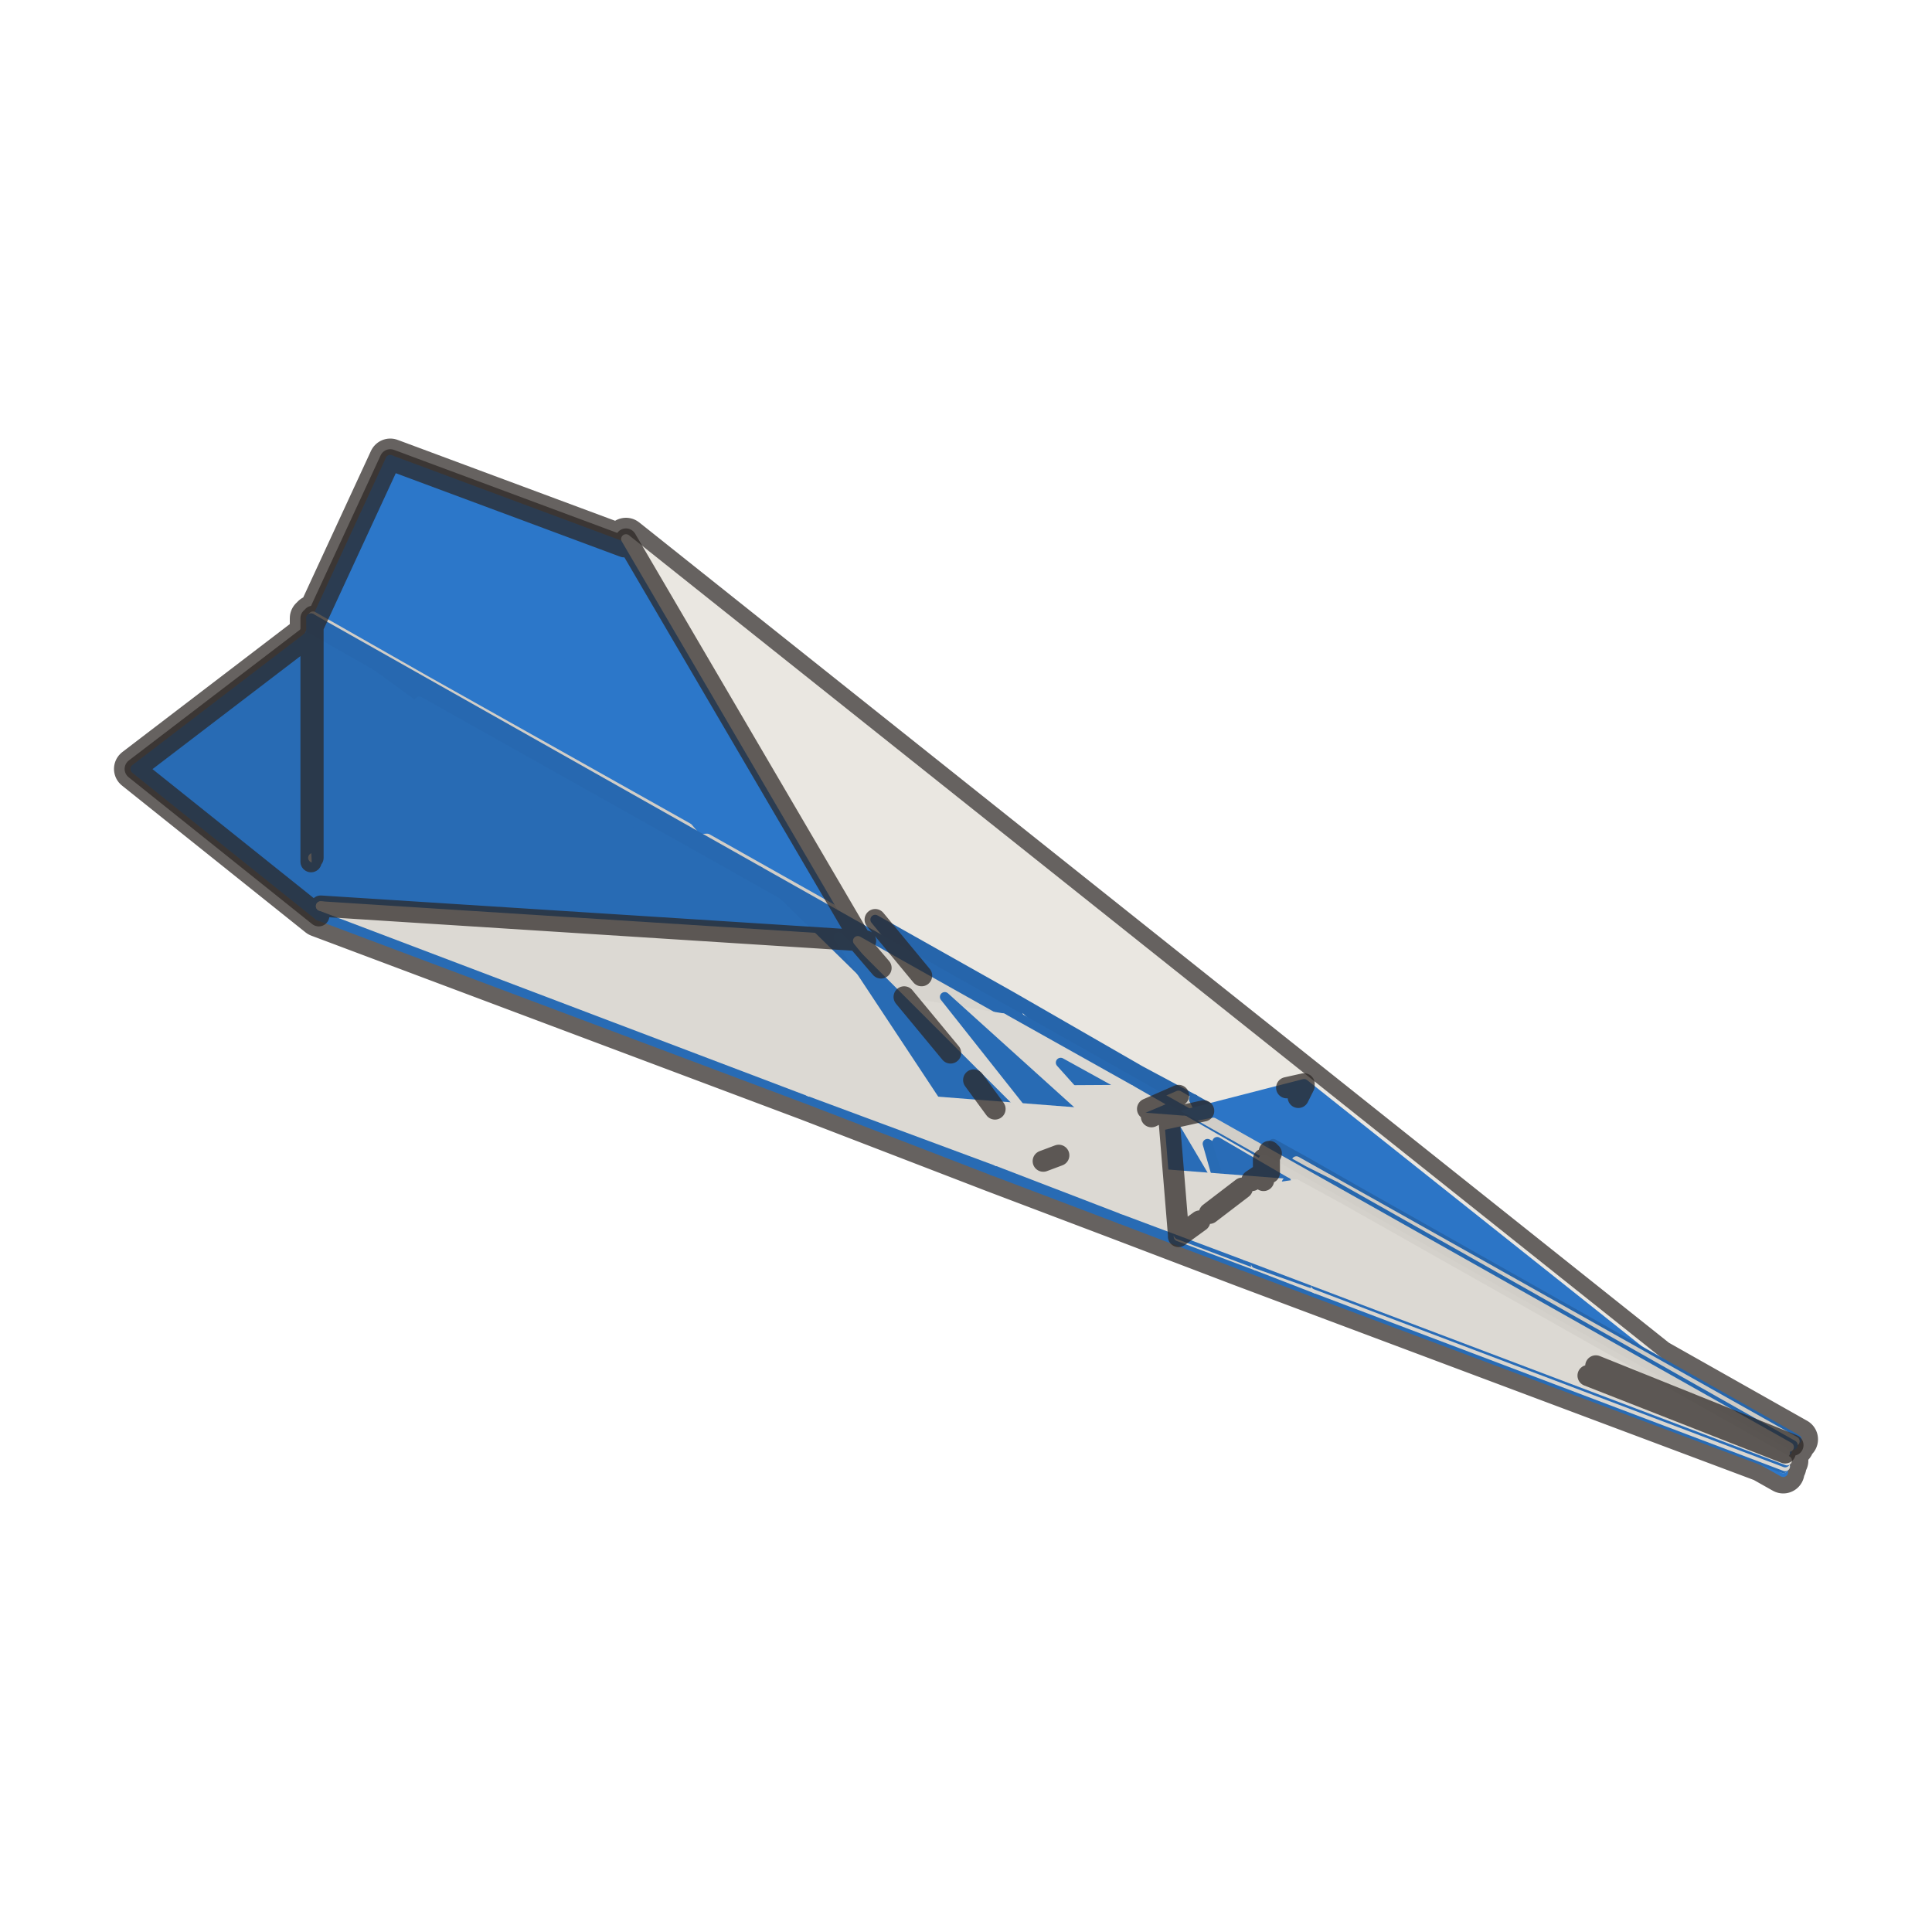
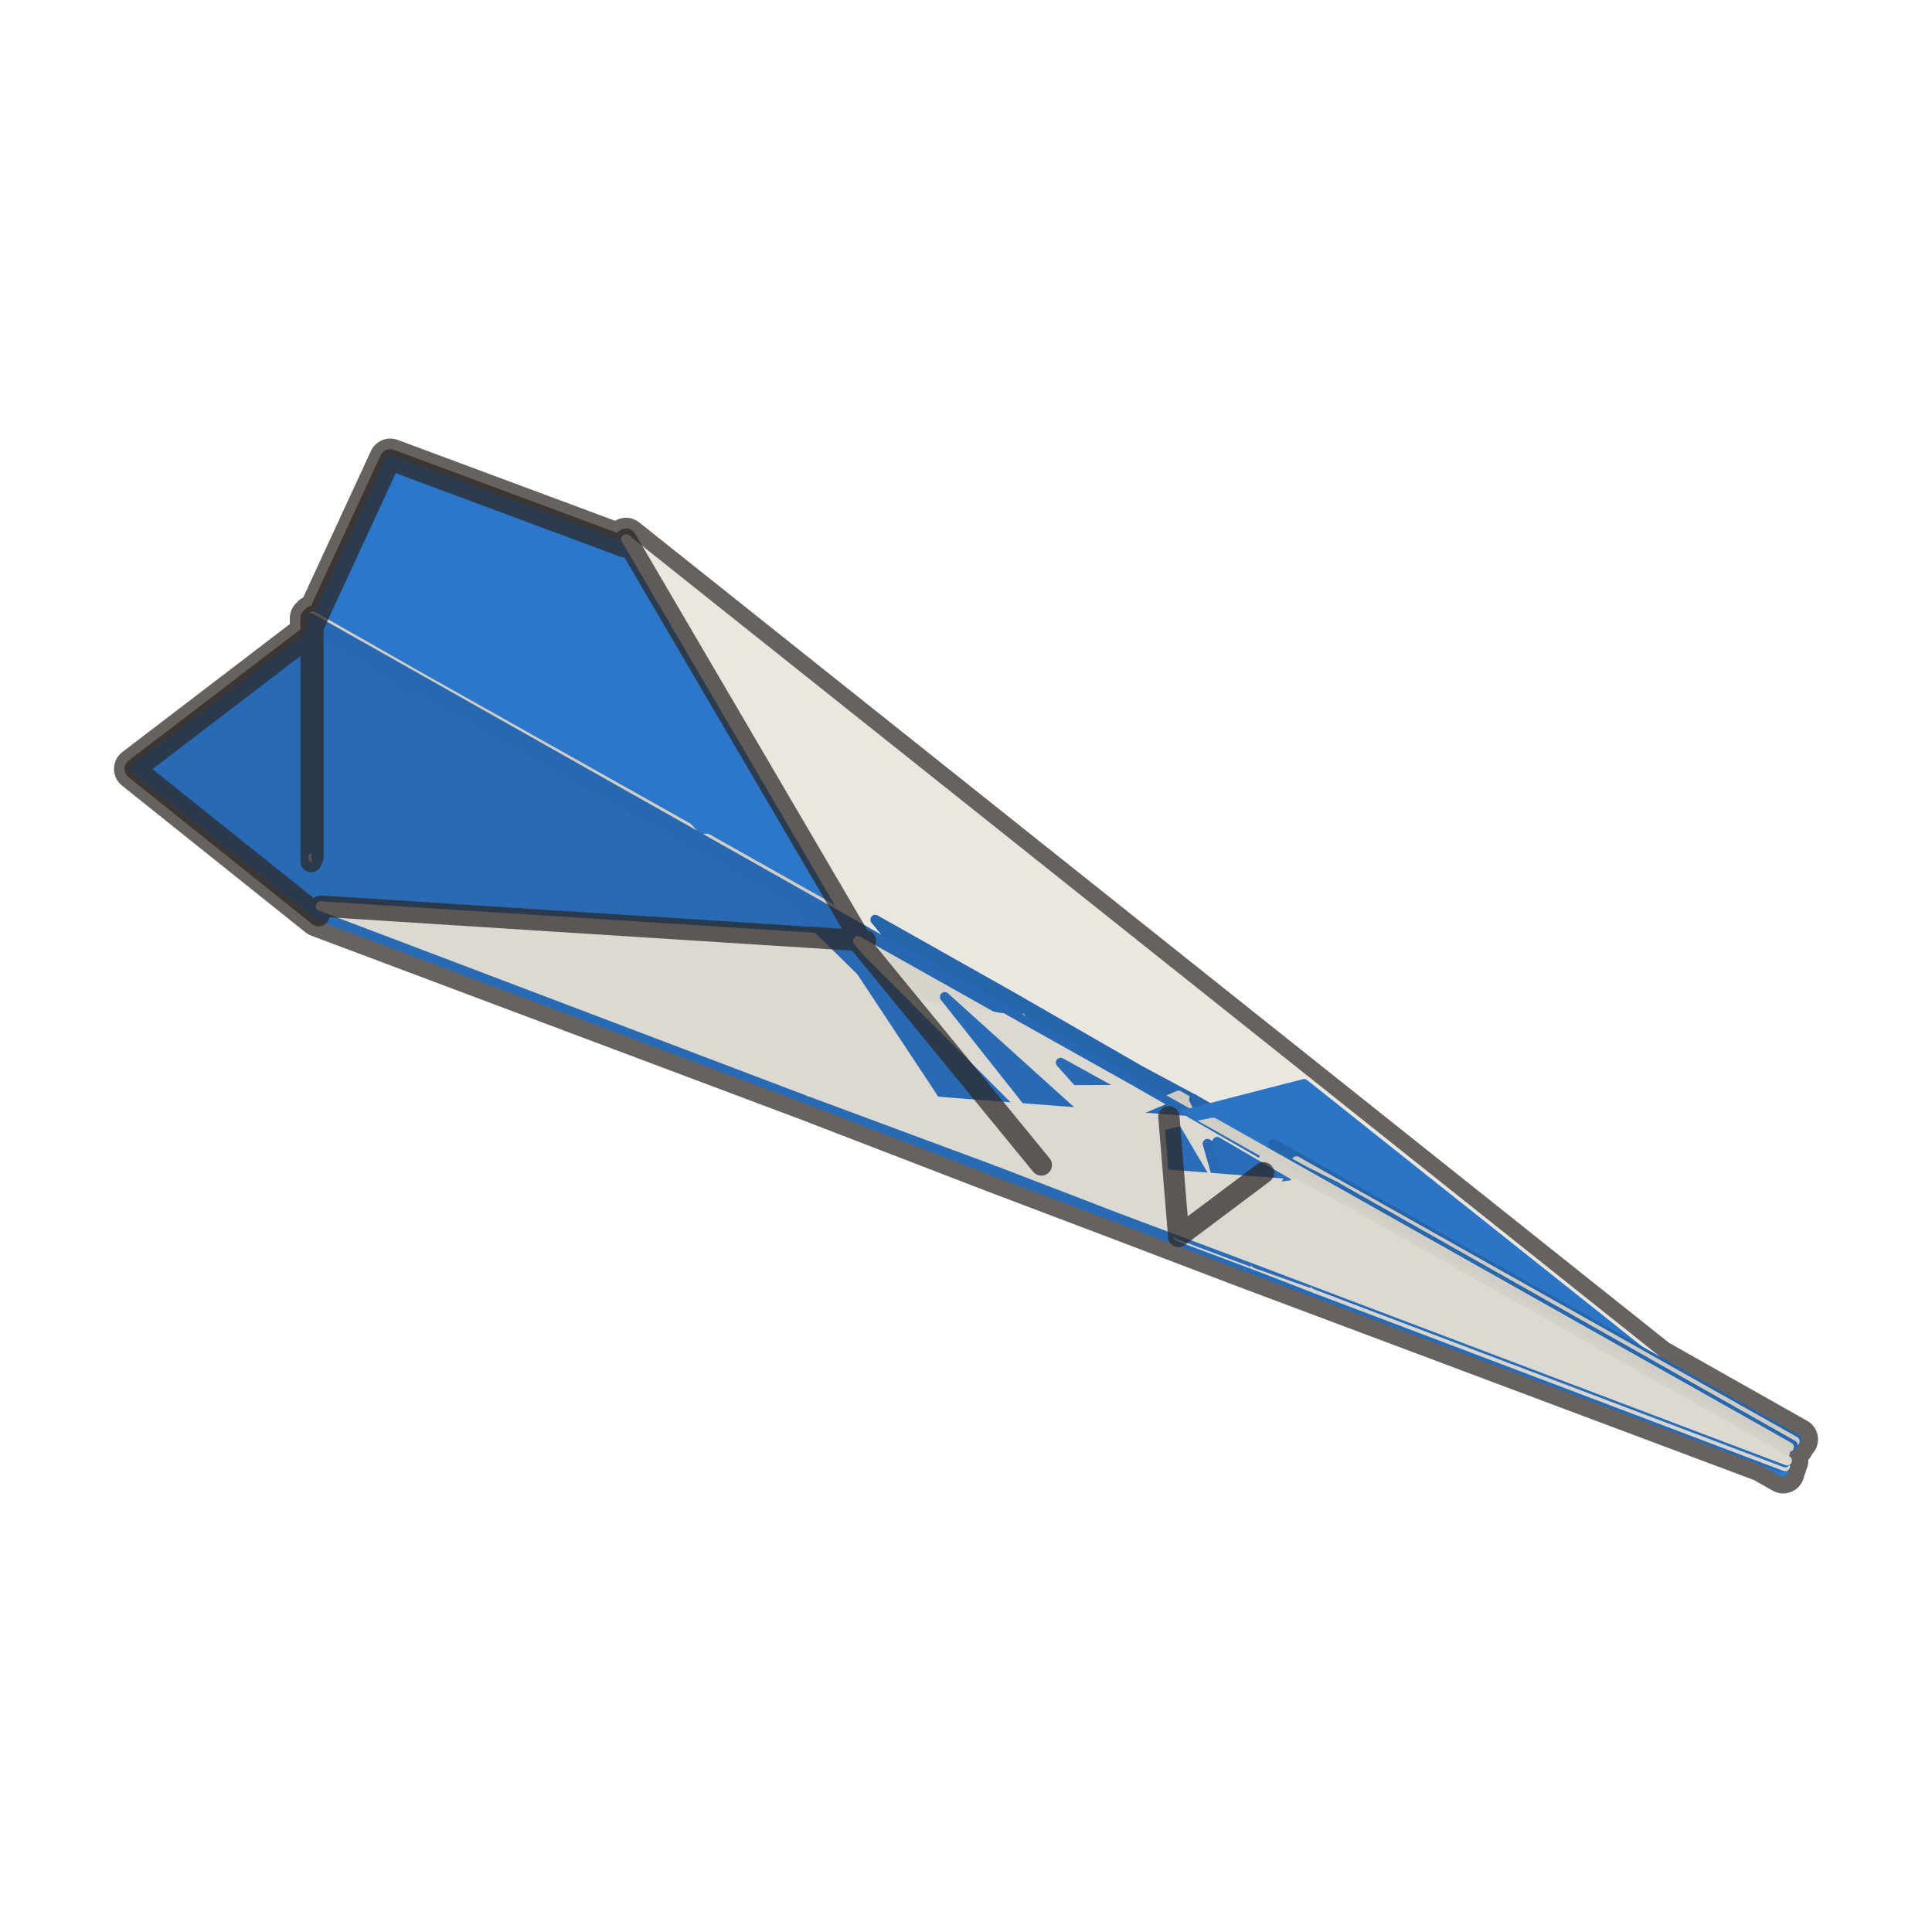
<svg xmlns="http://www.w3.org/2000/svg" viewBox="0 0 100 100" width="100" height="100">
  <path d="M20.2 23.8L15.9 33.1L39.1 46.2ZM16.2 44.4L16.2 31.9L22 35.2ZM16.2 44.4L22 35.2L36.6 43.4ZM20.2 23.8L92.3 76.2L32.3 28.3ZM20.2 23.8L39.1 46.2L92.3 76.2ZM16.2 44.4L36.6 43.4L43.7 47.4ZM16.1 32L16.1 44.6L54.3 59.8ZM15.9 33L7 39.8L16.5 47.4ZM16.2 44.4L43.7 47.4L49.2 50.5ZM15.9 33L16.5 47.4L21.7 36.3ZM16.1 32L54.3 59.8L39.3 45.1ZM21.7 36.3L41.8 56.9L36.3 44.5ZM21.7 36.3L16.5 47.4L41.8 56.9ZM36.3 44.5L41.8 56.9L51.4 60.6ZM92.4 75.7L44.7 48.9L32.4 27.9ZM45.3 47.6L54.8 59.2L52.4 51.6ZM52.4 51.6L64.8 63.2L59 55.4ZM59 55.4L64.8 63.2L61.8 56.9ZM36.3 44.5L51.4 60.6L43.4 48.5ZM54.7 59.4L61 56.7L63.4 58.1ZM16.6 46.9L44.8 48.7L51.9 52.7ZM43.4 48.5L58 63.1L48.9 51.6ZM61.8 56.9L64.8 63.2L70.6 65.6ZM39.3 45.1L54.3 59.8L92.5 75.1ZM92.1 75.5L53.9 60.3L44.4 48.7ZM41.9 56.5L51.9 52.7L58.5 56.4ZM61.8 56.9L70.6 65.6L65.9 59.2ZM92.3 76L65.3 60.8L67.5 56.2ZM92.4 75.9L67.5 56.1L60.5 57.9ZM65.9 59.2L70.6 65.6L67.7 60.2ZM67.7 60.2L70.6 65.6L69.8 61.4ZM64.6 63.4L67.1 60.1L68.7 61ZM69.8 61.4L70.6 65.6L93 74.5ZM64.6 63.4L68.7 61L71.2 62.4ZM65.7 59.6L65.7 64L67.5 60.6ZM67.5 60.6L65.7 64L69.1 61.4ZM70.5 65.7L71.2 62.4L92.9 74.6ZM69.1 61.4L65.7 64L92.8 74.8ZM54.4 59.7L62.8 58.1L92.6 74.9ZM16.6 46.9L51.9 52.7L41.9 56.5ZM54.9 55L64.3 65.5L62.5 59.2ZM41.9 56.5L58.5 56.4L61.3 58ZM43.4 48.5L51.4 60.6L58 63.1ZM92.3 75.4L60.4 57.4L54 60.1ZM48.9 51.6L58 63.1L64.3 65.5ZM60.5 57.8L65 65.4L63 59.1ZM51.6 60.1L61.3 58L65.3 60.3ZM51.6 60.1L65.3 60.3L67.1 61.3ZM92.4 75.2L65.4 64.5L65.4 60ZM62.5 59.2L64.3 65.5L92.3 76ZM61 64L67.1 61.7L65 65.5ZM63 59.1L65 65.4L66.6 61.2ZM60.5 57.8L61 63.9L65 65.4ZM41.9 56.5L61.3 58L51.6 60.1ZM65 65.5L68.7 62.5L68.1 66.7ZM66.6 61.2L68.1 66.5L68.3 62.1ZM51.6 60.1L67.1 61.3L58.1 62.6ZM66.6 61.2L65 65.4L68.1 66.5ZM68.1 66.7L68.7 62.5L92.4 75.9ZM58.1 62.6L67.1 61.3L69.3 62.5ZM58.1 62.6L69.3 62.5L64.5 65ZM70.8 63.5L68.1 66.5L92.4 75.7ZM64.5 65L69.3 62.5L92.5 75.6Z" fill="#2b2623" stroke="#2b2623" stroke-opacity=".72" stroke-width="2.2" stroke-linejoin="round" />
  <path d="M20.2 23.8L15.9 33.1L39.1 46.2Z" fill="#2c77c9" stroke="#2c77c9" stroke-width=".5" stroke-linejoin="round" />
  <path d="M16.2 44.4L16.2 31.9L22 35.2ZM16.2 44.4L22 35.2L36.6 43.4Z" fill="#d1cec8" stroke="#d1cec8" stroke-width=".5" stroke-linejoin="round" />
  <path d="M20.2 23.8L92.3 76.2L32.3 28.3ZM20.2 23.8L39.1 46.2L92.3 76.2Z" fill="#2c77c9" stroke="#2c77c9" stroke-width=".5" stroke-linejoin="round" />
  <path d="M16.2 44.4L36.6 43.4L43.7 47.4Z" fill="#d1cec8" stroke="#d1cec8" stroke-width=".5" stroke-linejoin="round" />
  <path d="M16.1 32L16.1 44.6L54.3 59.8Z" fill="#2768b0" stroke="#2768b0" stroke-width=".5" stroke-linejoin="round" />
  <path d="M15.9 33L7 39.8L16.5 47.4Z" fill="#286bb4" stroke="#286bb4" stroke-width=".5" stroke-linejoin="round" />
  <path d="M16.2 44.4L43.7 47.4L49.2 50.5Z" fill="#d1cec8" stroke="#d1cec8" stroke-width=".5" stroke-linejoin="round" />
  <path d="M15.9 33L16.5 47.4L21.7 36.3Z" fill="#286bb4" stroke="#286bb4" stroke-width=".5" stroke-linejoin="round" />
  <path d="M16.1 32L54.3 59.8L39.3 45.1Z" fill="#2768b0" stroke="#2768b0" stroke-width=".5" stroke-linejoin="round" />
  <path d="M21.7 36.3L41.8 56.9L36.3 44.5ZM21.7 36.3L16.5 47.4L41.8 56.9ZM36.3 44.5L41.8 56.9L51.4 60.6Z" fill="#286bb4" stroke="#286bb4" stroke-width=".5" stroke-linejoin="round" />
  <path d="M92.4 75.7L44.7 48.9L32.4 27.9Z" fill="#eae7e1" stroke="#eae7e1" stroke-width=".5" stroke-linejoin="round" />
  <path d="M45.3 47.6L54.8 59.2L52.4 51.6ZM52.4 51.6L64.8 63.2L59 55.4ZM59 55.4L64.8 63.2L61.8 56.9Z" fill="#2665ab" stroke="#2665ab" stroke-width=".5" stroke-linejoin="round" />
  <path d="M36.3 44.5L51.4 60.6L43.4 48.5Z" fill="#286bb4" stroke="#286bb4" stroke-width=".5" stroke-linejoin="round" />
  <path d="M54.7 59.4L61 56.7L63.4 58.1Z" fill="#cecbc5" stroke="#cecbc5" stroke-width=".5" stroke-linejoin="round" />
  <path d="M16.6 46.9L44.8 48.7L51.9 52.7Z" fill="#dcd9d3" stroke="#dcd9d3" stroke-width=".5" stroke-linejoin="round" />
  <path d="M43.4 48.5L58 63.1L48.9 51.6Z" fill="#286bb4" stroke="#286bb4" stroke-width=".5" stroke-linejoin="round" />
  <path d="M61.8 56.9L64.8 63.2L70.6 65.6Z" fill="#2665ab" stroke="#2665ab" stroke-width=".5" stroke-linejoin="round" />
  <path d="M39.3 45.1L54.3 59.8L92.5 75.1Z" fill="#2768b0" stroke="#2768b0" stroke-width=".5" stroke-linejoin="round" />
  <path d="M92.1 75.5L53.9 60.3L44.4 48.7Z" fill="#d7d4ce" stroke="#d7d4ce" stroke-width=".5" stroke-linejoin="round" />
  <path d="M41.9 56.5L51.9 52.7L58.5 56.4Z" fill="#dcd9d3" stroke="#dcd9d3" stroke-width=".5" stroke-linejoin="round" />
  <path d="M61.8 56.9L70.6 65.6L65.9 59.2Z" fill="#2665ab" stroke="#2665ab" stroke-width=".5" stroke-linejoin="round" />
  <path d="M92.3 76L65.3 60.8L67.5 56.2Z" fill="#eeebe4" stroke="#eeebe4" stroke-width=".5" stroke-linejoin="round" />
  <path d="M92.4 75.9L67.5 56.1L60.5 57.9Z" fill="#2c75c6" stroke="#2c75c6" stroke-width=".5" stroke-linejoin="round" />
  <path d="M65.9 59.2L70.6 65.6L67.7 60.2ZM67.7 60.2L70.6 65.6L69.8 61.4Z" fill="#2665ab" stroke="#2665ab" stroke-width=".5" stroke-linejoin="round" />
  <path d="M64.6 63.4L67.1 60.1L68.7 61Z" fill="#cecbc5" stroke="#cecbc5" stroke-width=".5" stroke-linejoin="round" />
  <path d="M69.8 61.4L70.6 65.6L93 74.5Z" fill="#2665ab" stroke="#2665ab" stroke-width=".5" stroke-linejoin="round" />
  <path d="M64.6 63.4L68.7 61L71.2 62.4Z" fill="#cecbc5" stroke="#cecbc5" stroke-width=".5" stroke-linejoin="round" />
  <path d="M65.7 59.6L65.7 64L67.5 60.6ZM67.5 60.6L65.7 64L69.1 61.4Z" fill="#2667ae" stroke="#2667ae" stroke-width=".5" stroke-linejoin="round" />
  <path d="M70.5 65.7L71.2 62.4L92.9 74.6Z" fill="#cecbc5" stroke="#cecbc5" stroke-width=".5" stroke-linejoin="round" />
  <path d="M69.1 61.4L65.7 64L92.8 74.8Z" fill="#2667ae" stroke="#2667ae" stroke-width=".5" stroke-linejoin="round" />
  <path d="M54.4 59.7L62.8 58.1L92.6 74.9Z" fill="#d1cec8" stroke="#d1cec8" stroke-width=".5" stroke-linejoin="round" />
  <path d="M16.6 46.9L51.9 52.7L41.9 56.5Z" fill="#dcd9d3" stroke="#dcd9d3" stroke-width=".5" stroke-linejoin="round" />
  <path d="M54.9 55L64.3 65.5L62.5 59.2Z" fill="#286bb4" stroke="#286bb4" stroke-width=".5" stroke-linejoin="round" />
  <path d="M41.9 56.5L58.5 56.4L61.3 58Z" fill="#dcd9d3" stroke="#dcd9d3" stroke-width=".5" stroke-linejoin="round" />
  <path d="M43.4 48.5L51.4 60.6L58 63.1Z" fill="#286bb4" stroke="#286bb4" stroke-width=".5" stroke-linejoin="round" />
  <path d="M92.3 75.4L60.4 57.4L54 60.1Z" fill="#286ab3" stroke="#286ab3" stroke-width=".5" stroke-linejoin="round" />
  <path d="M48.9 51.6L58 63.1L64.3 65.5Z" fill="#286bb4" stroke="#286bb4" stroke-width=".5" stroke-linejoin="round" />
  <path d="M60.5 57.8L65 65.4L63 59.1Z" fill="#296cb7" stroke="#296cb7" stroke-width=".5" stroke-linejoin="round" />
  <path d="M51.6 60.1L61.3 58L65.3 60.3ZM51.6 60.1L65.3 60.3L67.1 61.3Z" fill="#dcd9d3" stroke="#dcd9d3" stroke-width=".5" stroke-linejoin="round" />
  <path d="M92.4 75.2L65.4 64.5L65.4 60Z" fill="#d4d1cb" stroke="#d4d1cb" stroke-width=".5" stroke-linejoin="round" />
  <path d="M62.5 59.2L64.3 65.5L92.3 76Z" fill="#286bb4" stroke="#286bb4" stroke-width=".5" stroke-linejoin="round" />
  <path d="M61 64L67.1 61.7L65 65.5Z" fill="#d9d6d0" stroke="#d9d6d0" stroke-width=".5" stroke-linejoin="round" />
  <path d="M63 59.1L65 65.4L66.6 61.2ZM60.5 57.8L61 63.9L65 65.4Z" fill="#296cb7" stroke="#296cb7" stroke-width=".5" stroke-linejoin="round" />
  <path d="M41.9 56.5L61.3 58L51.6 60.1Z" fill="#dcd9d3" stroke="#dcd9d3" stroke-width=".5" stroke-linejoin="round" />
  <path d="M65 65.5L68.7 62.5L68.1 66.7Z" fill="#d9d6d0" stroke="#d9d6d0" stroke-width=".5" stroke-linejoin="round" />
  <path d="M66.6 61.2L68.1 66.5L68.3 62.1Z" fill="#296cb7" stroke="#296cb7" stroke-width=".5" stroke-linejoin="round" />
  <path d="M51.6 60.1L67.1 61.3L58.1 62.6Z" fill="#dcd9d3" stroke="#dcd9d3" stroke-width=".5" stroke-linejoin="round" />
  <path d="M66.6 61.2L65 65.4L68.1 66.5Z" fill="#296cb7" stroke="#296cb7" stroke-width=".5" stroke-linejoin="round" />
  <path d="M68.1 66.7L68.7 62.5L92.4 75.9Z" fill="#d9d6d0" stroke="#d9d6d0" stroke-width=".5" stroke-linejoin="round" />
  <path d="M58.1 62.6L67.1 61.3L69.3 62.5ZM58.1 62.6L69.3 62.5L64.5 65Z" fill="#dcd9d3" stroke="#dcd9d3" stroke-width=".5" stroke-linejoin="round" />
  <path d="M70.8 63.5L68.1 66.5L92.4 75.7Z" fill="#296cb7" stroke="#296cb7" stroke-width=".5" stroke-linejoin="round" />
  <path d="M64.5 65L69.3 62.5L92.5 75.6Z" fill="#dcd9d3" stroke="#dcd9d3" stroke-width=".5" stroke-linejoin="round" />
-   <path d="M16.1 32L16.1 44.6M20.2 23.8L15.9 33.1M16.2 44.4L16.2 31.9M15.9 33L7 39.8M7 39.8L16.5 47.4M45.3 47.6L47.7 50.5M16.6 46.9L44.8 48.7M65.7 59.6L65.7 60.7M61 64L62.1 63.2M62.6 62.8L64.3 61.5M64.8 61.1L65.4 60.7M59.4 57.4L61 56.7M60.5 57.8L61 63.9M92.4 75.2L82.2 71.2M82.6 70.7L92.8 74.8M60.4 57.4L59.6 57.8M54.8 59.8L54 60.1M67.5 56.1L66.6 56.3M62.3 57.5L60.5 57.9M65.4 61.1L65.4 60M65.3 60.8L65.8 59.7M67.2 56.8L67.5 56.2M51.5 57.4L50.4 55.9M49.2 54.5L46.8 51.6M45.6 50.1L44.4 48.7M44.7 48.9L32.4 27.9M32.3 28.3L20.2 23.8" fill="none" stroke="#2b2623" stroke-opacity=".72" stroke-width="1.1" stroke-linecap="round" />
+   <path d="M16.1 32L16.1 44.6M20.2 23.8L15.9 33.1M16.2 44.4L16.2 31.9M15.9 33L7 39.8M7 39.8L16.5 47.4M16.6 46.9L44.8 48.7M61 64L65.4 60.7M60.5 57.8L61 63.9M53.9 60.3L44.4 48.7M44.7 48.9L32.4 27.9M32.3 28.3L20.2 23.8" fill="none" stroke="#2b2623" stroke-opacity=".72" stroke-width="1.1" stroke-linecap="round" />
</svg>
